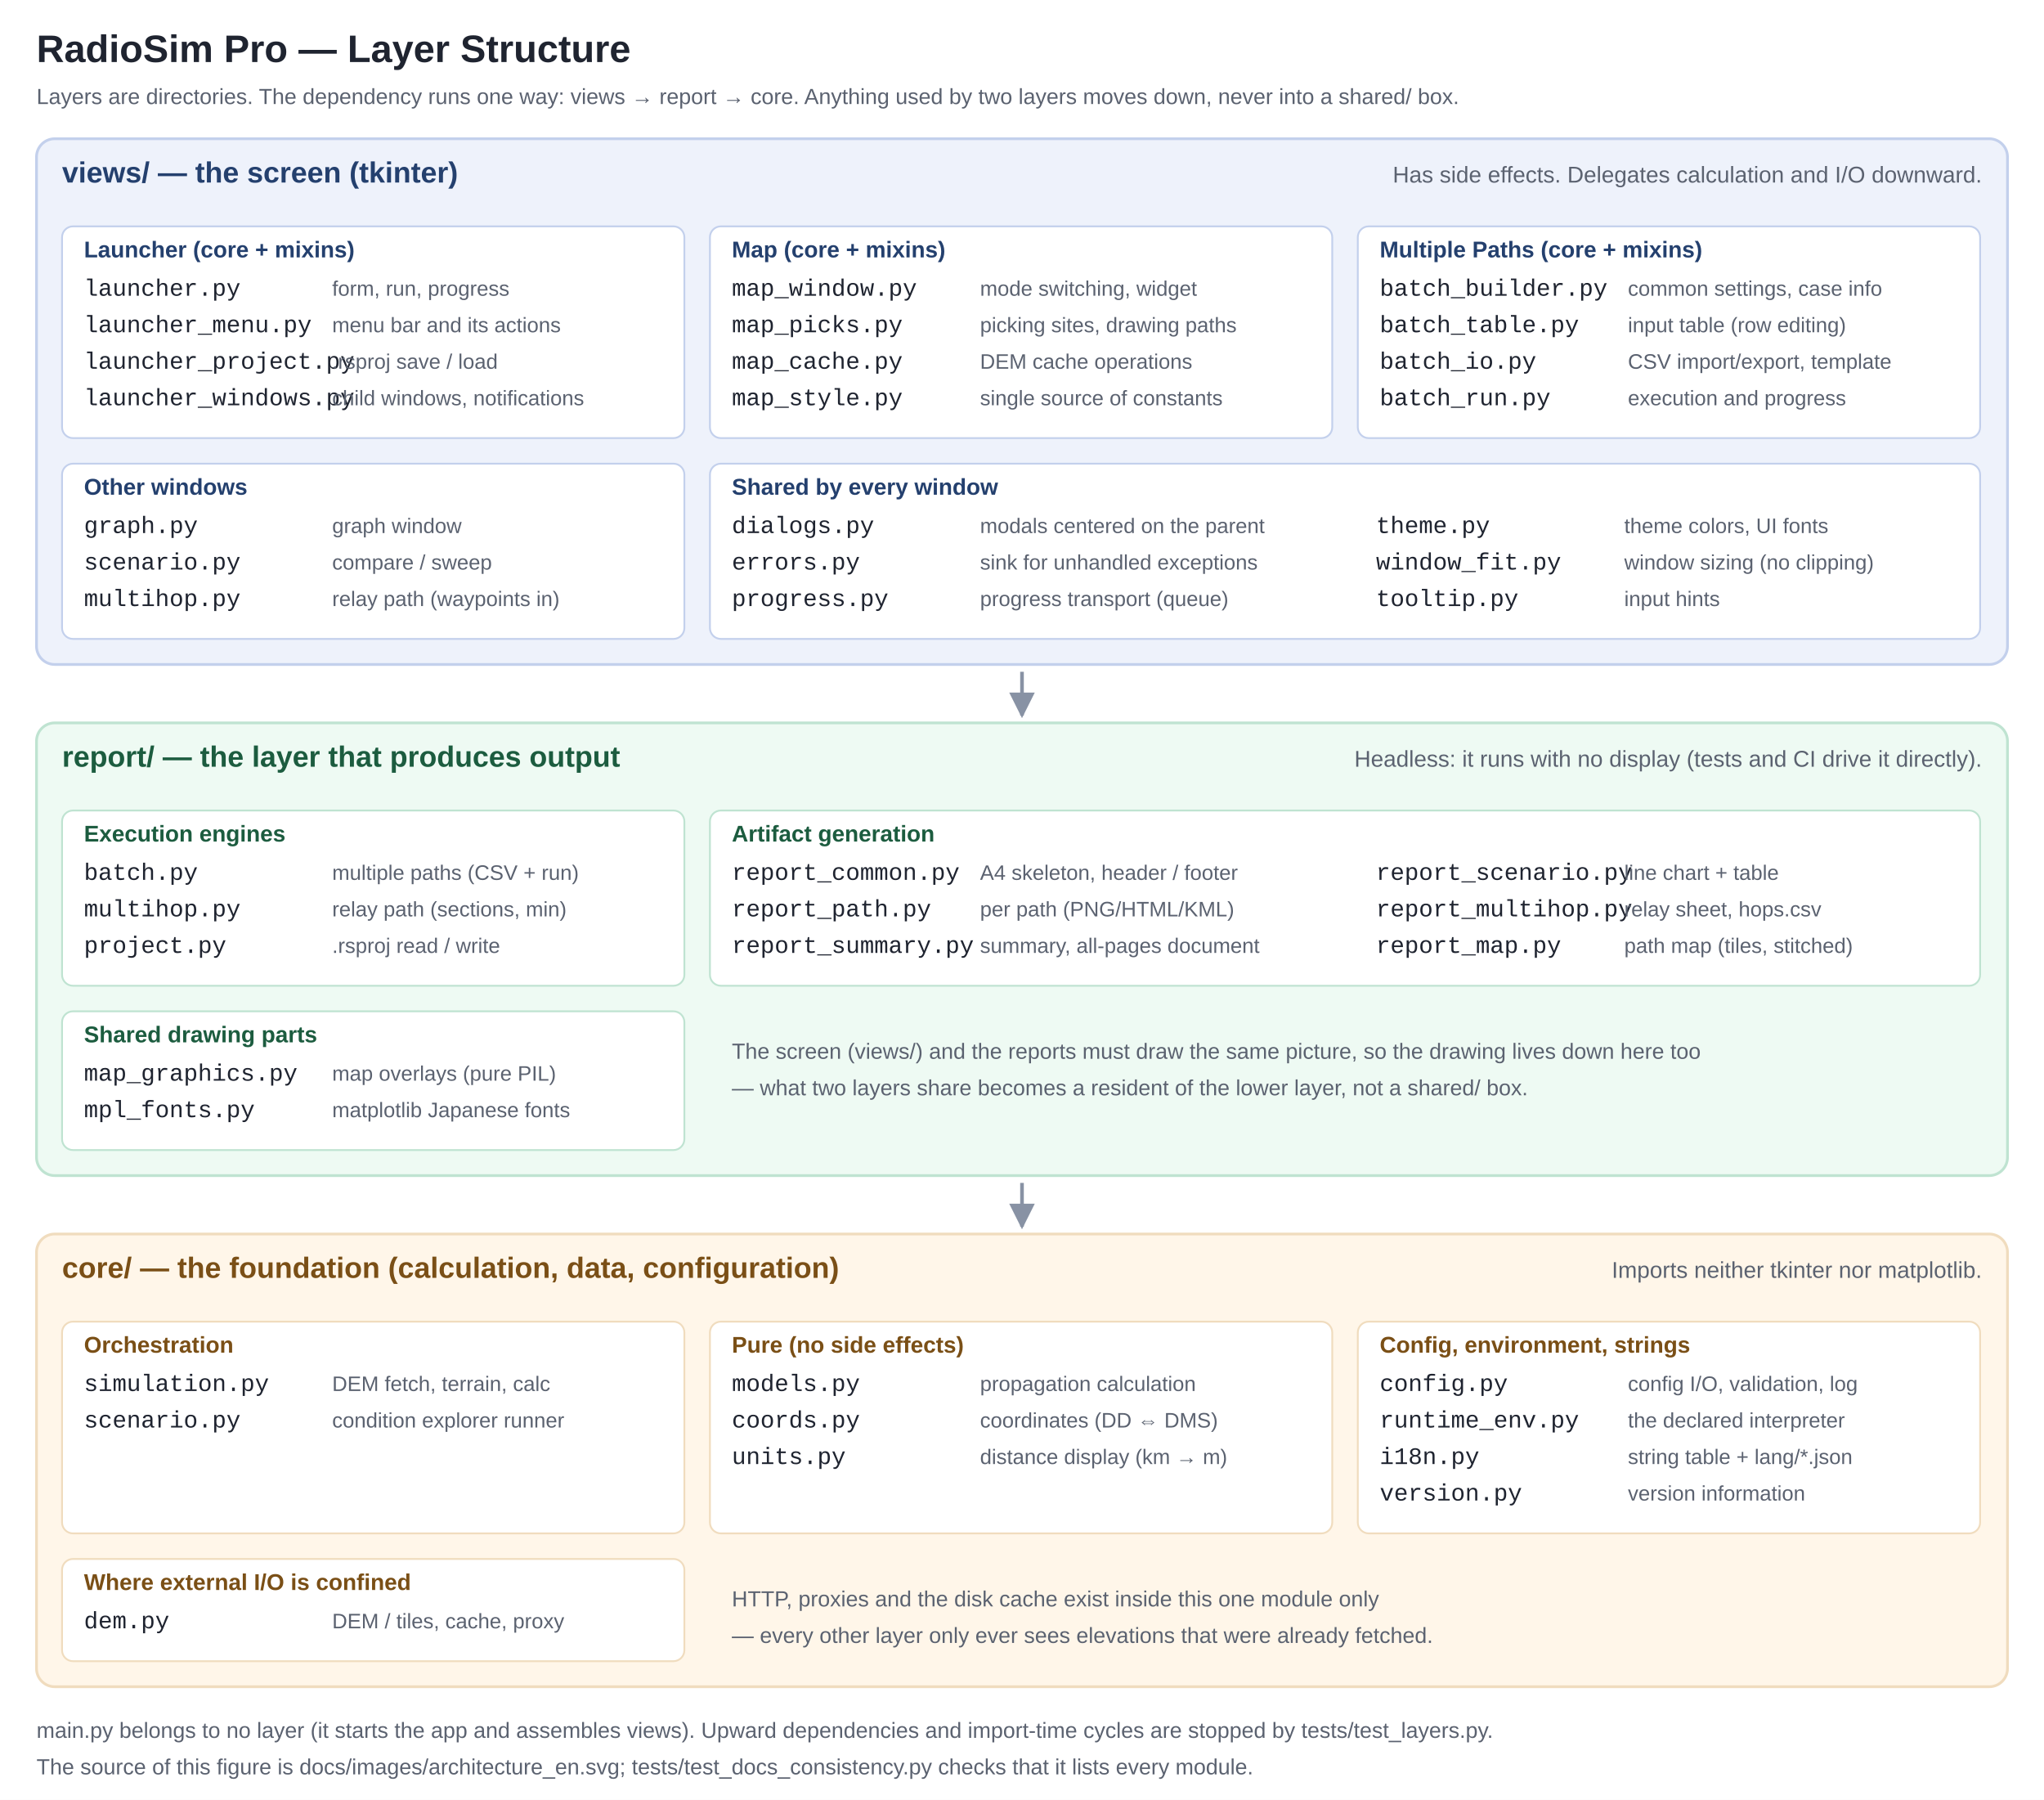
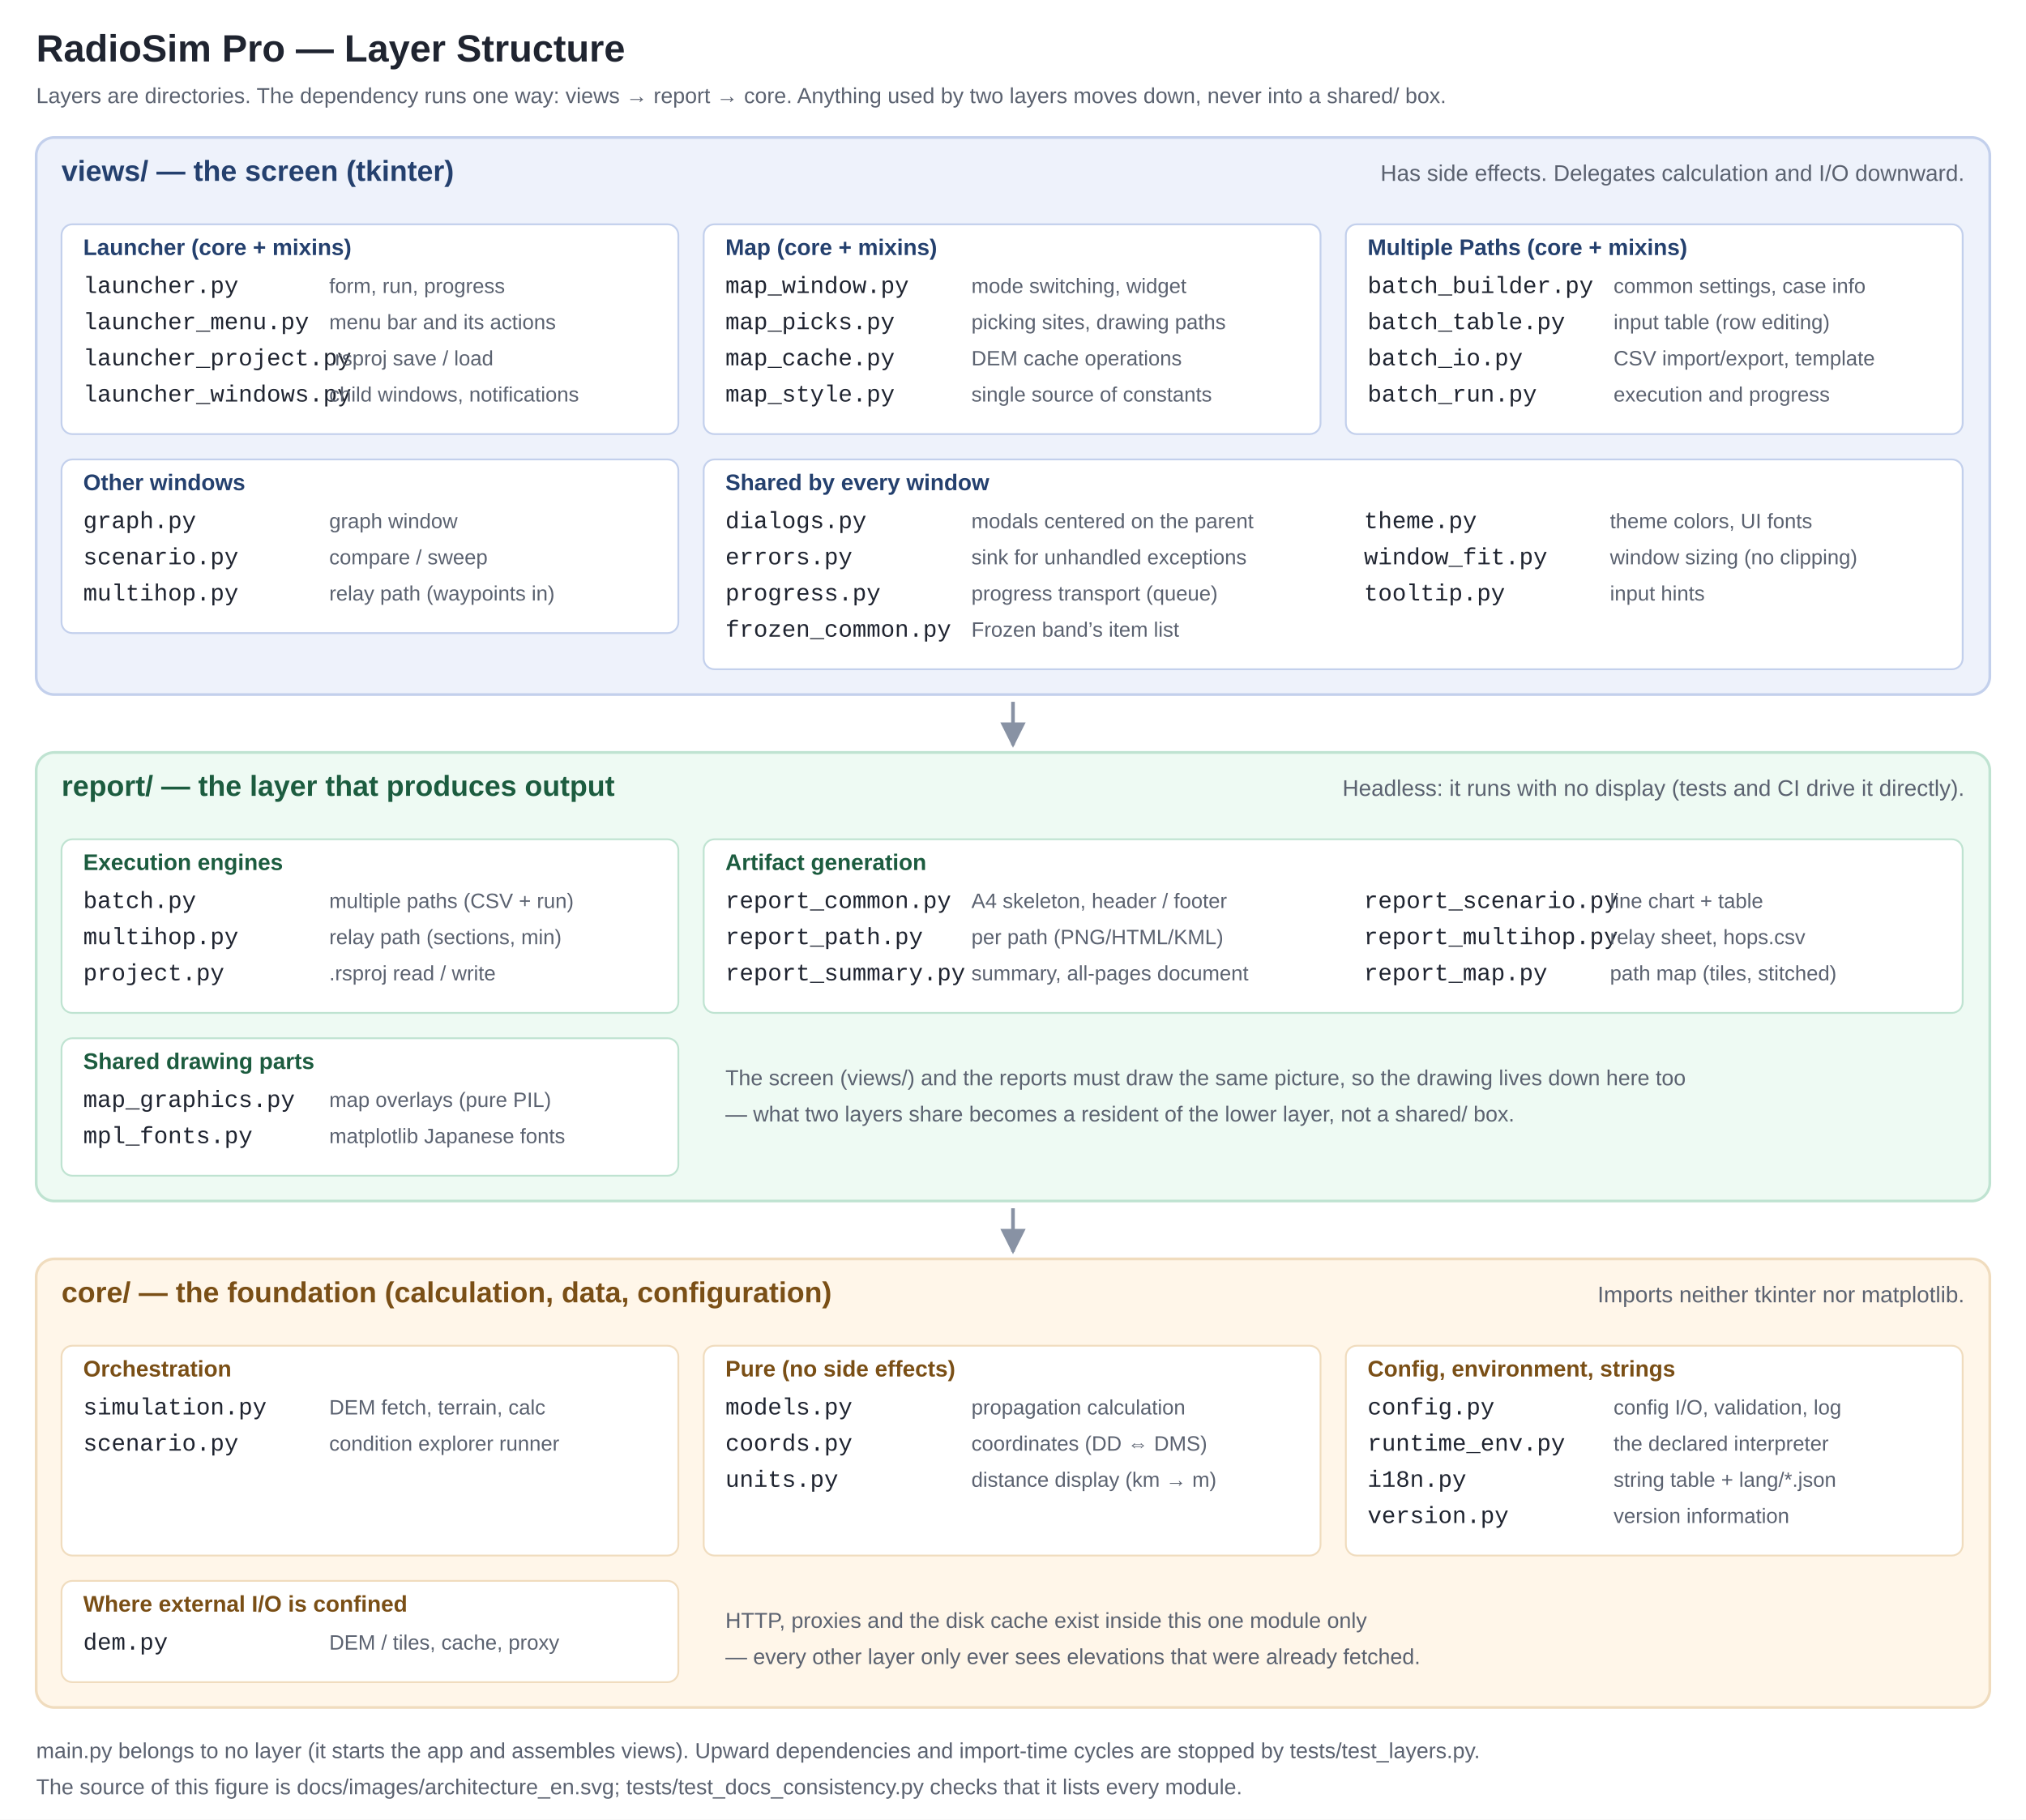
- <svg xmlns="http://www.w3.org/2000/svg" viewBox="0 0 1120 986" width="1120" height="986" role="img" aria-labelledby="ttl desc" font-family="Arial,Helvetica,'Segoe UI',sans-serif">
+ <svg xmlns="http://www.w3.org/2000/svg" viewBox="0 0 1120 1006" width="1120" height="1006" role="img" aria-labelledby="ttl desc" font-family="Arial,Helvetica,'Segoe UI',sans-serif">
  <defs>
    <marker id="ar" viewBox="0 0 10 10" refX="9" refY="5" markerWidth="7" markerHeight="7" orient="auto-start-reverse">
      <path d="M0,0 L10,5 L0,10 z" fill="#8892a4" />
    </marker>
    <style>
      .band  { stroke-width:1.5 }
      .card  { fill:#ffffff; stroke-width:1 }
      .lname { font-size:16px; font-weight:700 }
      .lrule { font-size:12.5px; fill:#5b6270 }
      .ctitle{ font-size:12.5px; font-weight:700 }
      .mod   { font-size:13px; font-family:Consolas,'Courier New',monospace; fill:#1f2430 }
      .role  { font-size:11.5px; fill:#5b6270 }
      .note  { font-size:12px; fill:#5b6270 }
      .arrow { stroke:#8892a4; stroke-width:2; marker-end:url(#ar) }
    </style>
  </defs>
-   <rect width="1120" height="986" fill="#ffffff" />
+   <rect width="1120" height="1006" fill="#ffffff" />
  <text x="20" y="34" font-size="21" font-weight="700" fill="#1f2430">RadioSim Pro — Layer Structure</text>
  <text x="20" y="57" class="note">Layers are directories. The dependency runs one way: views → report → core. Anything used by two layers moves down, never into a shared/ box.</text>
-   <rect class="band" x="20" y="76" width="1080" height="288" rx="10" fill="#eef2fb" stroke="#c3d0ec" />
+   <rect class="band" x="20" y="76" width="1080" height="308" rx="10" fill="#eef2fb" stroke="#c3d0ec" />
  <text x="34" y="100" class="lname" fill="#24406e">views/ — the screen (tkinter)</text>
  <text x="1086" y="100" class="lrule" text-anchor="end">Has side effects. Delegates calculation and I/O downward.</text>
  <g>
    <rect class="card" x="34" y="124" width="341" height="116" rx="6" stroke="#c3d0ec" />
    <text x="46" y="141" class="ctitle" fill="#24406e">Launcher (core + mixins)</text>
    <text x="46" y="162" class="mod">launcher.py</text>
    <text x="182" y="162" class="role">form, run, progress</text>
    <text x="46" y="182" class="mod">launcher_menu.py</text>
    <text x="182" y="182" class="role">menu bar and its actions</text>
    <text x="46" y="202" class="mod">launcher_project.py</text>
    <text x="182" y="202" class="role">.rsproj save / load</text>
    <text x="46" y="222" class="mod">launcher_windows.py</text>
    <text x="182" y="222" class="role">child windows, notifications</text>
    <rect class="card" x="389" y="124" width="341" height="116" rx="6" stroke="#c3d0ec" />
    <text x="401" y="141" class="ctitle" fill="#24406e">Map (core + mixins)</text>
    <text x="401" y="162" class="mod">map_window.py</text>
    <text x="537" y="162" class="role">mode switching, widget</text>
    <text x="401" y="182" class="mod">map_picks.py</text>
    <text x="537" y="182" class="role">picking sites, drawing paths</text>
    <text x="401" y="202" class="mod">map_cache.py</text>
    <text x="537" y="202" class="role">DEM cache operations</text>
    <text x="401" y="222" class="mod">map_style.py</text>
    <text x="537" y="222" class="role">single source of constants</text>
    <rect class="card" x="744" y="124" width="341" height="116" rx="6" stroke="#c3d0ec" />
    <text x="756" y="141" class="ctitle" fill="#24406e">Multiple Paths (core + mixins)</text>
    <text x="756" y="162" class="mod">batch_builder.py</text>
    <text x="892" y="162" class="role">common settings, case info</text>
    <text x="756" y="182" class="mod">batch_table.py</text>
    <text x="892" y="182" class="role">input table (row editing)</text>
    <text x="756" y="202" class="mod">batch_io.py</text>
    <text x="892" y="202" class="role">CSV import/export, template</text>
    <text x="756" y="222" class="mod">batch_run.py</text>
    <text x="892" y="222" class="role">execution and progress</text>
  </g>
  <g>
    <rect class="card" x="34" y="254" width="341" height="96" rx="6" stroke="#c3d0ec" />
    <text x="46" y="271" class="ctitle" fill="#24406e">Other windows</text>
    <text x="46" y="292" class="mod">graph.py</text>
    <text x="182" y="292" class="role">graph window</text>
    <text x="46" y="312" class="mod">scenario.py</text>
    <text x="182" y="312" class="role">compare / sweep</text>
    <text x="46" y="332" class="mod">multihop.py</text>
    <text x="182" y="332" class="role">relay path (waypoints in)</text>
-     <rect class="card" x="389" y="254" width="696" height="96" rx="6" stroke="#c3d0ec" />
+     <rect class="card" x="389" y="254" width="696" height="116" rx="6" stroke="#c3d0ec" />
    <text x="401" y="271" class="ctitle" fill="#24406e">Shared by every window</text>
    <text x="401" y="292" class="mod">dialogs.py</text>
    <text x="537" y="292" class="role">modals centered on the parent</text>
    <text x="401" y="312" class="mod">errors.py</text>
    <text x="537" y="312" class="role">sink for unhandled exceptions</text>
    <text x="401" y="332" class="mod">progress.py</text>
    <text x="537" y="332" class="role">progress transport (queue)</text>
+     <text x="401" y="352" class="mod">frozen_common.py</text>
+     <text x="537" y="352" class="role">Frozen band’s item list</text>
    <text x="754" y="292" class="mod">theme.py</text>
    <text x="890" y="292" class="role">theme colors, UI fonts</text>
    <text x="754" y="312" class="mod">window_fit.py</text>
    <text x="890" y="312" class="role">window sizing (no clipping)</text>
    <text x="754" y="332" class="mod">tooltip.py</text>
    <text x="890" y="332" class="role">input hints</text>
  </g>
-   <line class="arrow" x1="560" y1="368" x2="560" y2="392" />
-   <rect class="band" x="20" y="396" width="1080" height="248" rx="10" fill="#eefaf3" stroke="#bfe3d1" />
-   <text x="34" y="420" class="lname" fill="#1c5c3f">report/ — the layer that produces output</text>
-   <text x="1086" y="420" class="lrule" text-anchor="end">Headless: it runs with no display (tests and CI drive it directly).</text>
+   <line class="arrow" x1="560" y1="388" x2="560" y2="412" />
+   <rect class="band" x="20" y="416" width="1080" height="248" rx="10" fill="#eefaf3" stroke="#bfe3d1" />
+   <text x="34" y="440" class="lname" fill="#1c5c3f">report/ — the layer that produces output</text>
+   <text x="1086" y="440" class="lrule" text-anchor="end">Headless: it runs with no display (tests and CI drive it directly).</text>
  <g>
-     <rect class="card" x="34" y="444" width="341" height="96" rx="6" stroke="#bfe3d1" />
-     <text x="46" y="461" class="ctitle" fill="#1c5c3f">Execution engines</text>
-     <text x="46" y="482" class="mod">batch.py</text>
-     <text x="182" y="482" class="role">multiple paths (CSV + run)</text>
-     <text x="46" y="502" class="mod">multihop.py</text>
-     <text x="182" y="502" class="role">relay path (sections, min)</text>
-     <text x="46" y="522" class="mod">project.py</text>
-     <text x="182" y="522" class="role">.rsproj read / write</text>
-     <rect class="card" x="389" y="444" width="696" height="96" rx="6" stroke="#bfe3d1" />
-     <text x="401" y="461" class="ctitle" fill="#1c5c3f">Artifact generation</text>
-     <text x="401" y="482" class="mod">report_common.py</text>
-     <text x="537" y="482" class="role">A4 skeleton, header / footer</text>
-     <text x="401" y="502" class="mod">report_path.py</text>
-     <text x="537" y="502" class="role">per path (PNG/HTML/KML)</text>
-     <text x="401" y="522" class="mod">report_summary.py</text>
-     <text x="537" y="522" class="role">summary, all-pages document</text>
-     <text x="754" y="482" class="mod">report_scenario.py</text>
-     <text x="890" y="482" class="role">line chart + table</text>
-     <text x="754" y="502" class="mod">report_multihop.py</text>
-     <text x="890" y="502" class="role">relay sheet, hops.csv</text>
-     <text x="754" y="522" class="mod">report_map.py</text>
-     <text x="890" y="522" class="role">path map (tiles, stitched)</text>
+     <rect class="card" x="34" y="464" width="341" height="96" rx="6" stroke="#bfe3d1" />
+     <text x="46" y="481" class="ctitle" fill="#1c5c3f">Execution engines</text>
+     <text x="46" y="502" class="mod">batch.py</text>
+     <text x="182" y="502" class="role">multiple paths (CSV + run)</text>
+     <text x="46" y="522" class="mod">multihop.py</text>
+     <text x="182" y="522" class="role">relay path (sections, min)</text>
+     <text x="46" y="542" class="mod">project.py</text>
+     <text x="182" y="542" class="role">.rsproj read / write</text>
+     <rect class="card" x="389" y="464" width="696" height="96" rx="6" stroke="#bfe3d1" />
+     <text x="401" y="481" class="ctitle" fill="#1c5c3f">Artifact generation</text>
+     <text x="401" y="502" class="mod">report_common.py</text>
+     <text x="537" y="502" class="role">A4 skeleton, header / footer</text>
+     <text x="401" y="522" class="mod">report_path.py</text>
+     <text x="537" y="522" class="role">per path (PNG/HTML/KML)</text>
+     <text x="401" y="542" class="mod">report_summary.py</text>
+     <text x="537" y="542" class="role">summary, all-pages document</text>
+     <text x="754" y="502" class="mod">report_scenario.py</text>
+     <text x="890" y="502" class="role">line chart + table</text>
+     <text x="754" y="522" class="mod">report_multihop.py</text>
+     <text x="890" y="522" class="role">relay sheet, hops.csv</text>
+     <text x="754" y="542" class="mod">report_map.py</text>
+     <text x="890" y="542" class="role">path map (tiles, stitched)</text>
  </g>
  <g>
-     <rect class="card" x="34" y="554" width="341" height="76" rx="6" stroke="#bfe3d1" />
-     <text x="46" y="571" class="ctitle" fill="#1c5c3f">Shared drawing parts</text>
-     <text x="46" y="592" class="mod">map_graphics.py</text>
-     <text x="182" y="592" class="role">map overlays (pure PIL)</text>
-     <text x="46" y="612" class="mod">mpl_fonts.py</text>
-     <text x="182" y="612" class="role">matplotlib Japanese fonts</text>
-     <text x="401" y="580" class="note">The screen (views/) and the reports must draw the same picture, so the drawing lives down here too</text>
-     <text x="401" y="600" class="note">— what two layers share becomes a resident of the lower layer, not a shared/ box.</text>
+     <rect class="card" x="34" y="574" width="341" height="76" rx="6" stroke="#bfe3d1" />
+     <text x="46" y="591" class="ctitle" fill="#1c5c3f">Shared drawing parts</text>
+     <text x="46" y="612" class="mod">map_graphics.py</text>
+     <text x="182" y="612" class="role">map overlays (pure PIL)</text>
+     <text x="46" y="632" class="mod">mpl_fonts.py</text>
+     <text x="182" y="632" class="role">matplotlib Japanese fonts</text>
+     <text x="401" y="600" class="note">The screen (views/) and the reports must draw the same picture, so the drawing lives down here too</text>
+     <text x="401" y="620" class="note">— what two layers share becomes a resident of the lower layer, not a shared/ box.</text>
  </g>
-   <line class="arrow" x1="560" y1="648" x2="560" y2="672" />
-   <rect class="band" x="20" y="676" width="1080" height="248" rx="10" fill="#fff6e9" stroke="#f0dcbe" />
-   <text x="34" y="700" class="lname" fill="#7a4f16">core/ — the foundation (calculation, data, configuration)</text>
-   <text x="1086" y="700" class="lrule" text-anchor="end">Imports neither tkinter nor matplotlib.</text>
+   <line class="arrow" x1="560" y1="668" x2="560" y2="692" />
+   <rect class="band" x="20" y="696" width="1080" height="248" rx="10" fill="#fff6e9" stroke="#f0dcbe" />
+   <text x="34" y="720" class="lname" fill="#7a4f16">core/ — the foundation (calculation, data, configuration)</text>
+   <text x="1086" y="720" class="lrule" text-anchor="end">Imports neither tkinter nor matplotlib.</text>
  <g>
-     <rect class="card" x="34" y="724" width="341" height="116" rx="6" stroke="#f0dcbe" />
-     <text x="46" y="741" class="ctitle" fill="#7a4f16">Orchestration</text>
-     <text x="46" y="762" class="mod">simulation.py</text>
-     <text x="182" y="762" class="role">DEM fetch, terrain, calc</text>
-     <text x="46" y="782" class="mod">scenario.py</text>
-     <text x="182" y="782" class="role">condition explorer runner</text>
-     <rect class="card" x="389" y="724" width="341" height="116" rx="6" stroke="#f0dcbe" />
-     <text x="401" y="741" class="ctitle" fill="#7a4f16">Pure (no side effects)</text>
-     <text x="401" y="762" class="mod">models.py</text>
-     <text x="537" y="762" class="role">propagation calculation</text>
-     <text x="401" y="782" class="mod">coords.py</text>
-     <text x="537" y="782" class="role">coordinates (DD ⇔ DMS)</text>
-     <text x="401" y="802" class="mod">units.py</text>
-     <text x="537" y="802" class="role">distance display (km → m)</text>
-     <rect class="card" x="744" y="724" width="341" height="116" rx="6" stroke="#f0dcbe" />
-     <text x="756" y="741" class="ctitle" fill="#7a4f16">Config, environment, strings</text>
-     <text x="756" y="762" class="mod">config.py</text>
-     <text x="892" y="762" class="role">config I/O, validation, log</text>
-     <text x="756" y="782" class="mod">runtime_env.py</text>
-     <text x="892" y="782" class="role">the declared interpreter</text>
-     <text x="756" y="802" class="mod">i18n.py</text>
-     <text x="892" y="802" class="role">string table + lang/*.json</text>
-     <text x="756" y="822" class="mod">version.py</text>
-     <text x="892" y="822" class="role">version information</text>
+     <rect class="card" x="34" y="744" width="341" height="116" rx="6" stroke="#f0dcbe" />
+     <text x="46" y="761" class="ctitle" fill="#7a4f16">Orchestration</text>
+     <text x="46" y="782" class="mod">simulation.py</text>
+     <text x="182" y="782" class="role">DEM fetch, terrain, calc</text>
+     <text x="46" y="802" class="mod">scenario.py</text>
+     <text x="182" y="802" class="role">condition explorer runner</text>
+     <rect class="card" x="389" y="744" width="341" height="116" rx="6" stroke="#f0dcbe" />
+     <text x="401" y="761" class="ctitle" fill="#7a4f16">Pure (no side effects)</text>
+     <text x="401" y="782" class="mod">models.py</text>
+     <text x="537" y="782" class="role">propagation calculation</text>
+     <text x="401" y="802" class="mod">coords.py</text>
+     <text x="537" y="802" class="role">coordinates (DD ⇔ DMS)</text>
+     <text x="401" y="822" class="mod">units.py</text>
+     <text x="537" y="822" class="role">distance display (km → m)</text>
+     <rect class="card" x="744" y="744" width="341" height="116" rx="6" stroke="#f0dcbe" />
+     <text x="756" y="761" class="ctitle" fill="#7a4f16">Config, environment, strings</text>
+     <text x="756" y="782" class="mod">config.py</text>
+     <text x="892" y="782" class="role">config I/O, validation, log</text>
+     <text x="756" y="802" class="mod">runtime_env.py</text>
+     <text x="892" y="802" class="role">the declared interpreter</text>
+     <text x="756" y="822" class="mod">i18n.py</text>
+     <text x="892" y="822" class="role">string table + lang/*.json</text>
+     <text x="756" y="842" class="mod">version.py</text>
+     <text x="892" y="842" class="role">version information</text>
  </g>
  <g>
-     <rect class="card" x="34" y="854" width="341" height="56" rx="6" stroke="#f0dcbe" />
-     <text x="46" y="871" class="ctitle" fill="#7a4f16">Where external I/O is confined</text>
-     <text x="46" y="892" class="mod">dem.py</text>
-     <text x="182" y="892" class="role">DEM / tiles, cache, proxy</text>
-     <text x="401" y="880" class="note">HTTP, proxies and the disk cache exist inside this one module only</text>
-     <text x="401" y="900" class="note">— every other layer only ever sees elevations that were already fetched.</text>
+     <rect class="card" x="34" y="874" width="341" height="56" rx="6" stroke="#f0dcbe" />
+     <text x="46" y="891" class="ctitle" fill="#7a4f16">Where external I/O is confined</text>
+     <text x="46" y="912" class="mod">dem.py</text>
+     <text x="182" y="912" class="role">DEM / tiles, cache, proxy</text>
+     <text x="401" y="900" class="note">HTTP, proxies and the disk cache exist inside this one module only</text>
+     <text x="401" y="920" class="note">— every other layer only ever sees elevations that were already fetched.</text>
  </g>
-   <text x="20" y="952" class="note">main.py belongs to no layer (it starts the app and assembles views). Upward dependencies and import-time cycles are stopped by tests/test_layers.py.</text>
-   <text x="20" y="972" class="note">The source of this figure is docs/images/architecture_en.svg; tests/test_docs_consistency.py checks that it lists every module.</text>
+   <text x="20" y="972" class="note">main.py belongs to no layer (it starts the app and assembles views). Upward dependencies and import-time cycles are stopped by tests/test_layers.py.</text>
+   <text x="20" y="992" class="note">The source of this figure is docs/images/architecture_en.svg; tests/test_docs_consistency.py checks that it lists every module.</text>
</svg>
